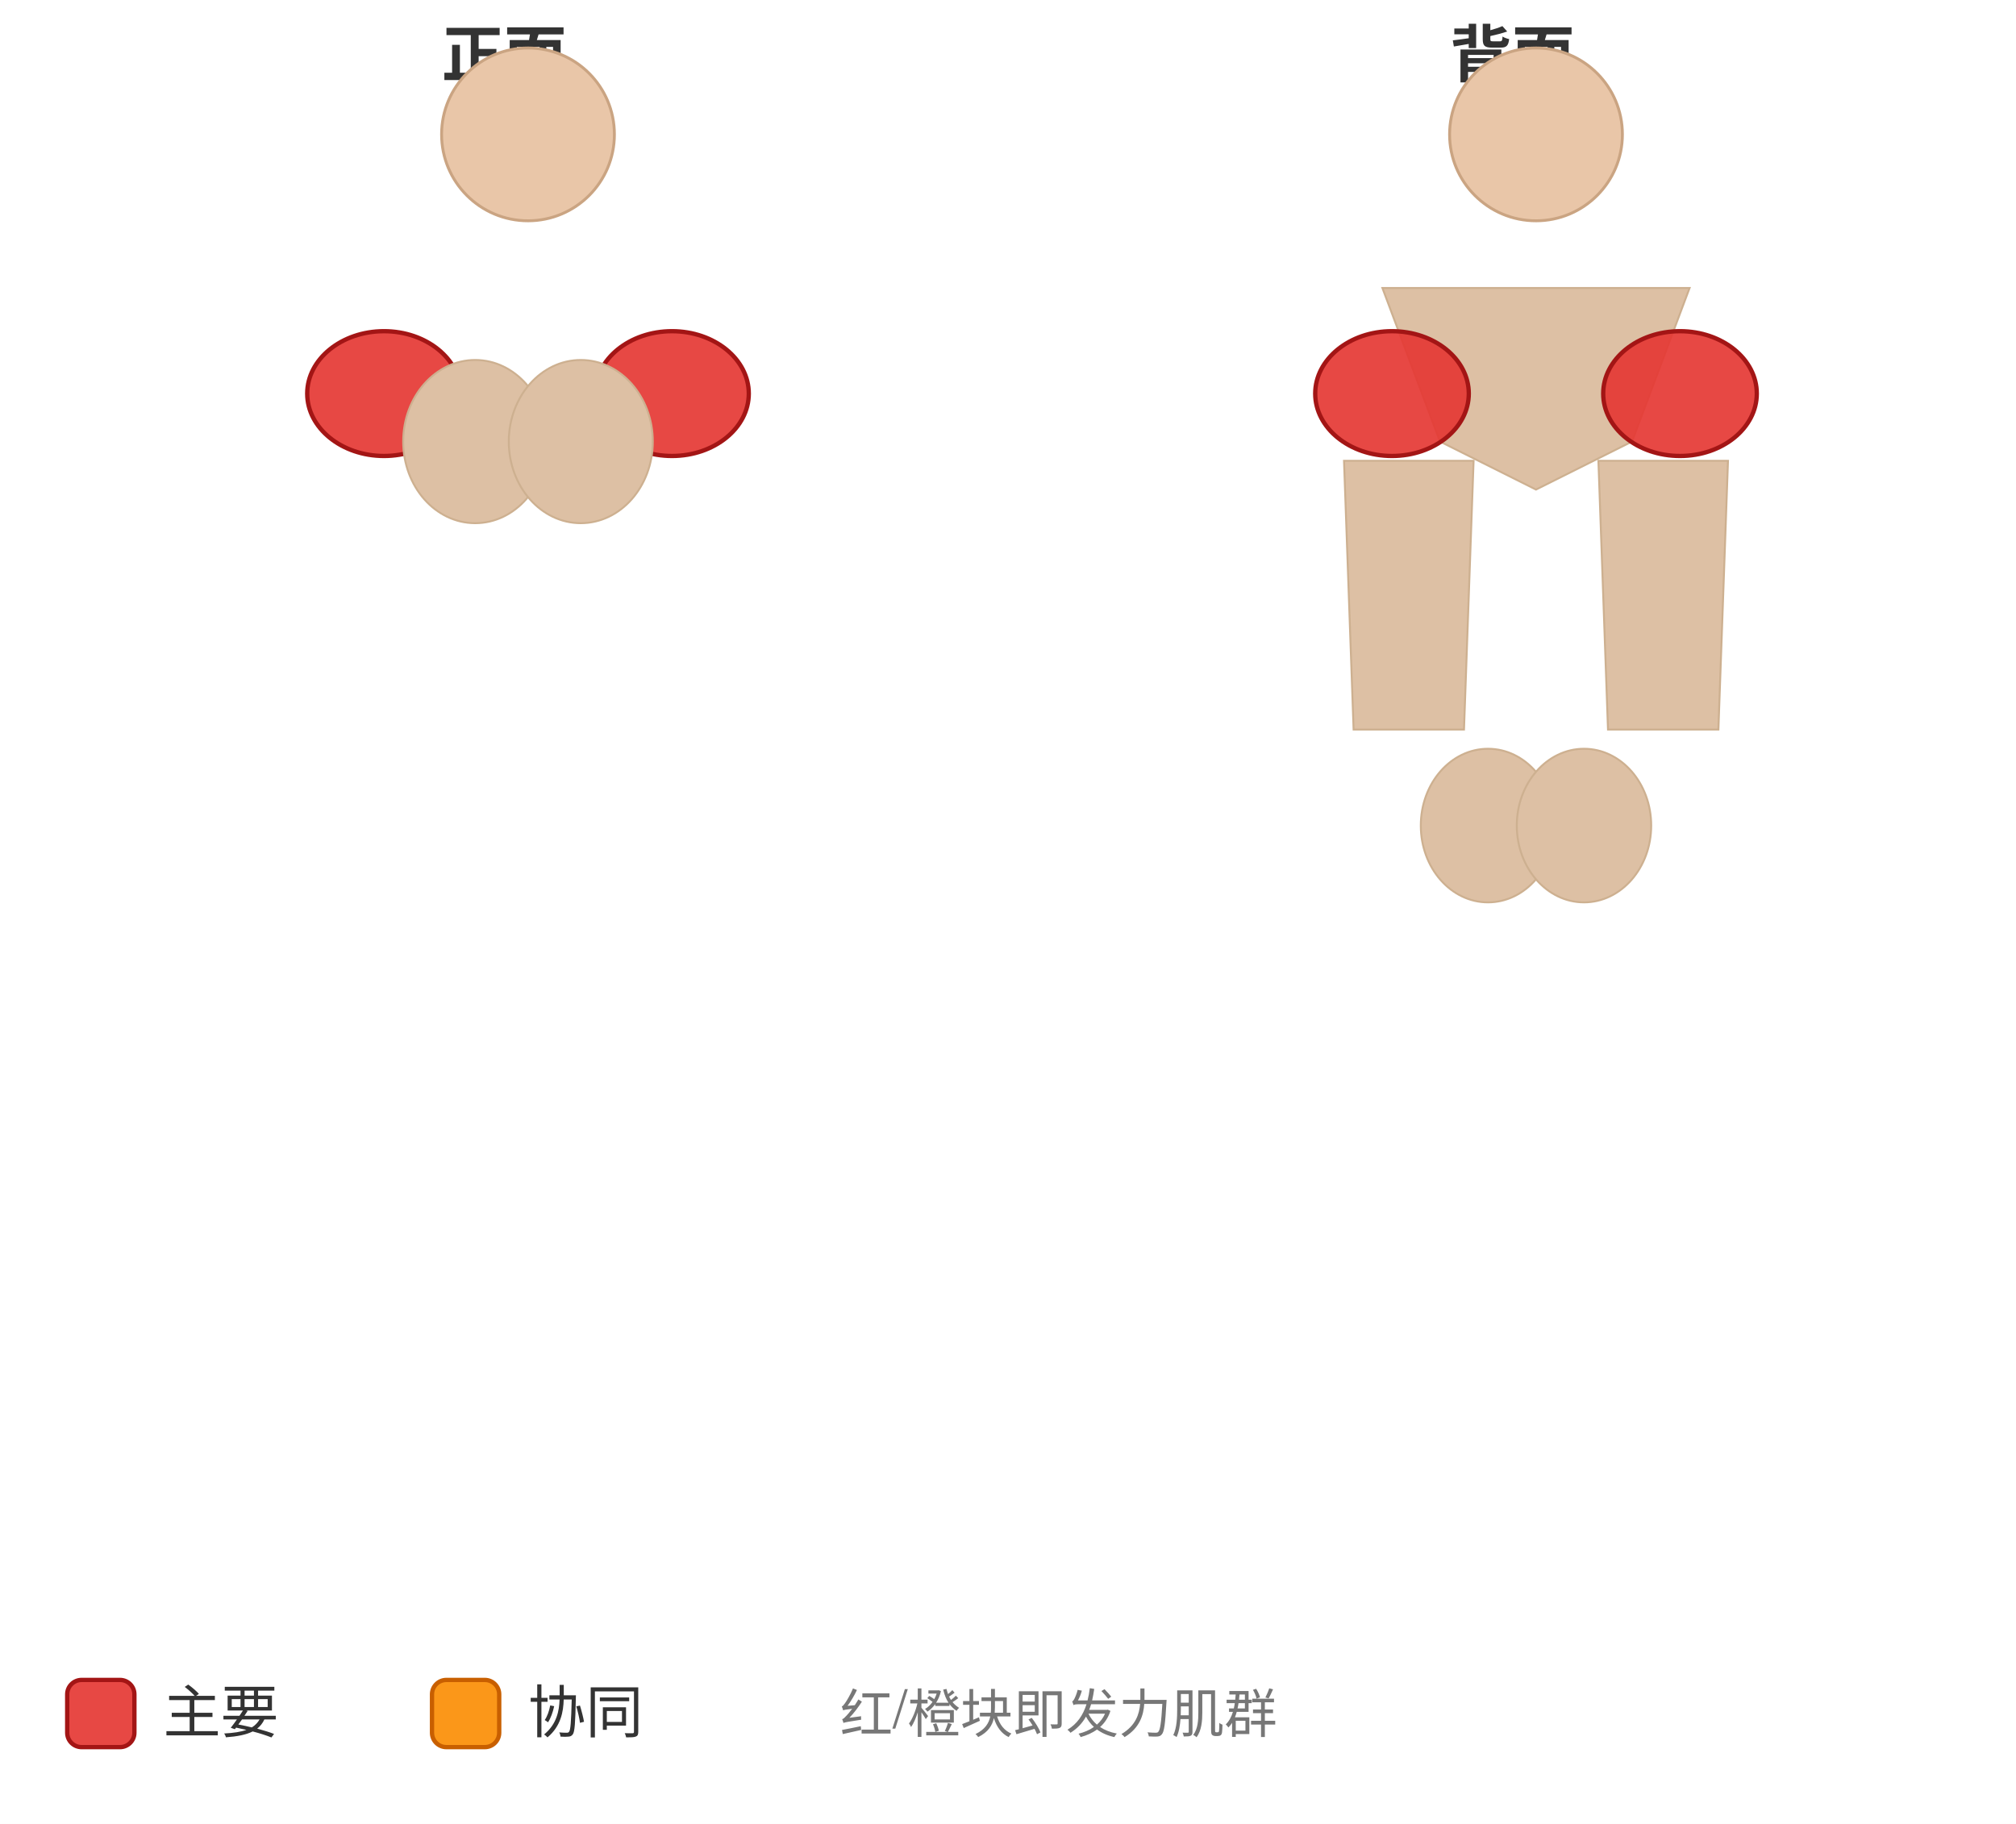
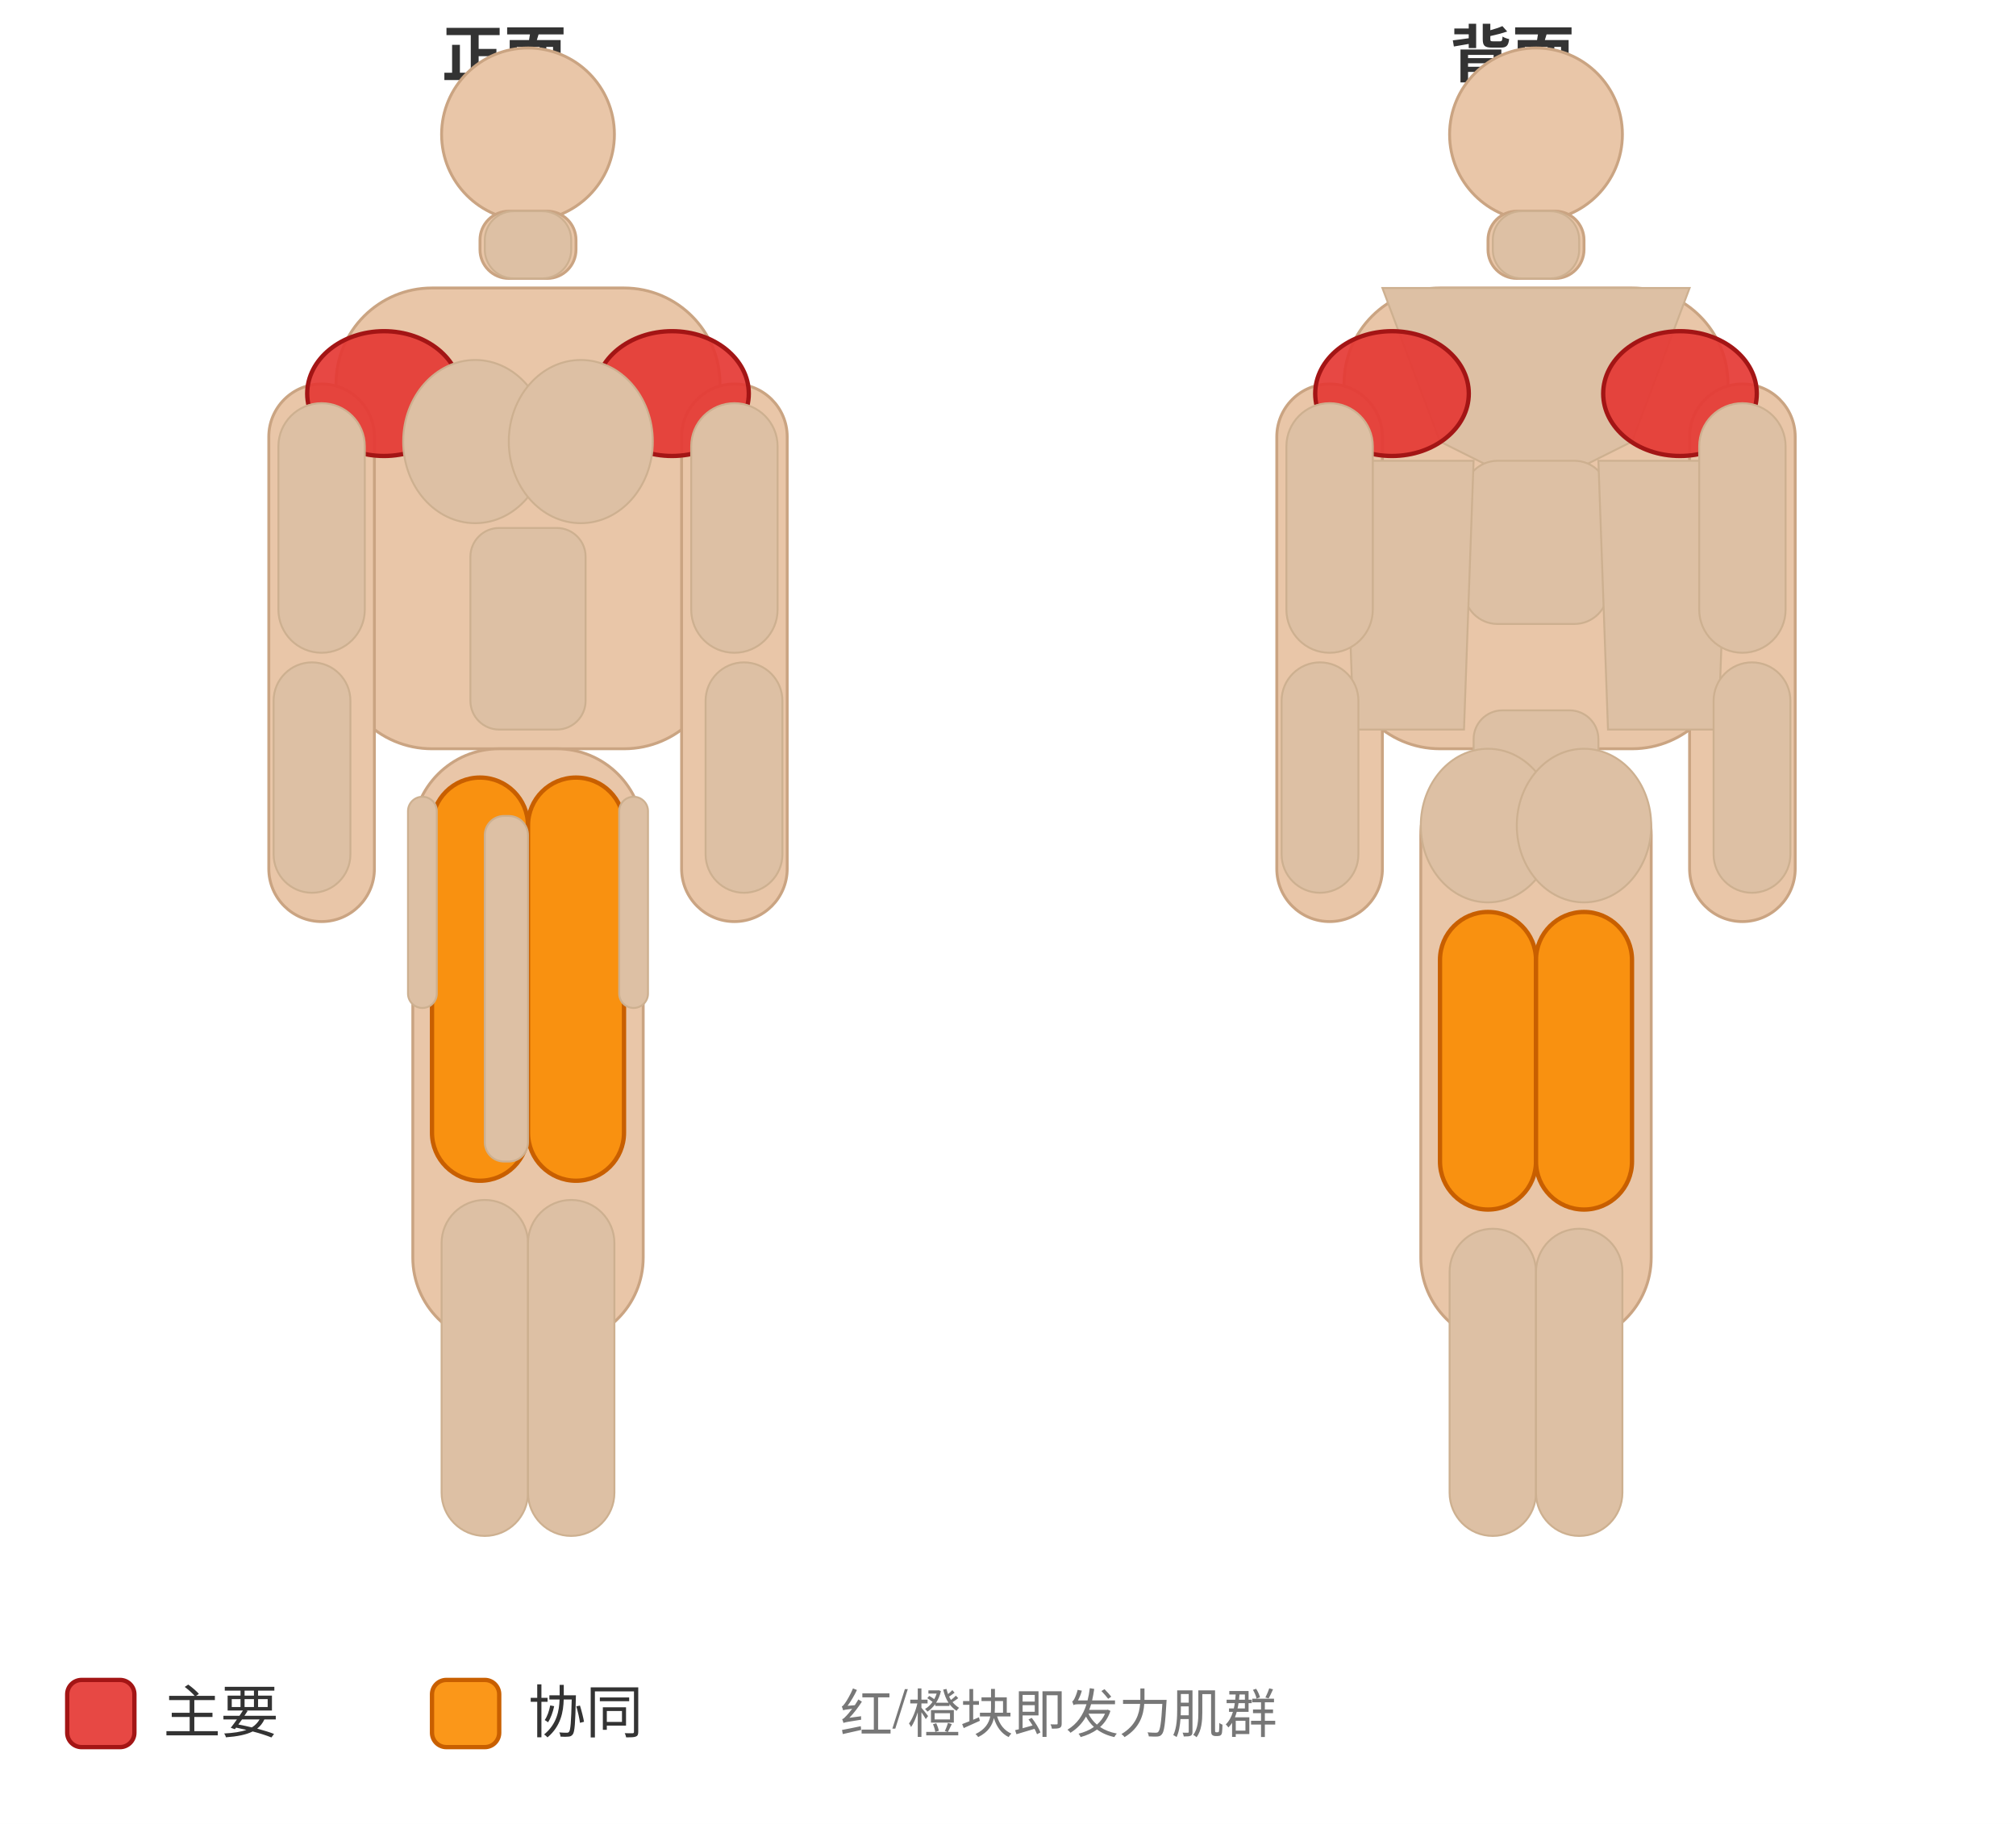
- <svg xmlns="http://www.w3.org/2000/svg" viewBox="0 0 420 380" font-family="-apple-system,Segoe UI,Helvetica,Arial,sans-serif">
+ <svg xmlns="http://www.w3.org/2000/svg" viewBox="0 0 420 380" width="420" height="380" font-family="-apple-system,Segoe UI,Helvetica,Arial,sans-serif">
  <rect width="420" height="380" fill="#ffffff" />
  <text x="105" y="16" font-size="13" font-weight="700" text-anchor="middle" fill="#333">正面</text>
  <text x="315" y="16" font-size="13" font-weight="700" text-anchor="middle" fill="#333">背面</text>
  <g transform="translate(10,0)">
    <circle fill="#e9c6a8" stroke="#caa482" stroke-width="0.6" cx="100" cy="28" r="18" />
-     <rect fill="#e9c6a8" stroke="#caa482" stroke-width="0.6" x="90" y="44" w="20" h="14" rx="6" />
-     <rect fill="#e9c6a8" stroke="#caa482" stroke-width="0.6" x="60" y="60" w="80" h="96" rx="20" />
-     <rect fill="#e9c6a8" stroke="#caa482" stroke-width="0.6" x="46" y="80" w="22" h="112" rx="11" />
-     <rect fill="#e9c6a8" stroke="#caa482" stroke-width="0.6" x="132" y="80" w="22" h="112" rx="11" />
-     <rect fill="#e9c6a8" stroke="#caa482" stroke-width="0.6" x="76" y="156" w="48" h="124" rx="18" />
-     <rect fill="#ddc0a4" stroke="#cdb090" stroke-width="0.4" x="91" y="44" w="18" h="14" rx="6" />
+     <rect fill="#e9c6a8" stroke="#caa482" stroke-width="0.6" x="90" y="44" width="20" height="14" rx="6" />
+     <rect fill="#e9c6a8" stroke="#caa482" stroke-width="0.6" x="60" y="60" width="80" height="96" rx="20" />
+     <rect fill="#e9c6a8" stroke="#caa482" stroke-width="0.6" x="46" y="80" width="22" height="112" rx="11" />
+     <rect fill="#e9c6a8" stroke="#caa482" stroke-width="0.6" x="132" y="80" width="22" height="112" rx="11" />
+     <rect fill="#e9c6a8" stroke="#caa482" stroke-width="0.6" x="76" y="156" width="48" height="124" rx="18" />
+     <rect fill="#ddc0a4" stroke="#cdb090" stroke-width="0.4" x="91" y="44" width="18" height="14" rx="6" />
    <ellipse fill="#e53935" fill-opacity="0.92" stroke="#a31515" stroke-width="0.9" cx="70" cy="82" rx="16" ry="13" />
    <ellipse fill="#e53935" fill-opacity="0.92" stroke="#a31515" stroke-width="0.9" cx="130" cy="82" rx="16" ry="13" />
    <ellipse fill="#ddc0a4" stroke="#cdb090" stroke-width="0.4" cx="89" cy="92" rx="15" ry="17" />
    <ellipse fill="#ddc0a4" stroke="#cdb090" stroke-width="0.4" cx="111" cy="92" rx="15" ry="17" />
-     <rect fill="#ddc0a4" stroke="#cdb090" stroke-width="0.4" x="48" y="84" w="18" h="52" rx="9" />
-     <rect fill="#ddc0a4" stroke="#cdb090" stroke-width="0.4" x="134" y="84" w="18" h="52" rx="9" />
-     <rect fill="#ddc0a4" stroke="#cdb090" stroke-width="0.4" x="47" y="138" w="16" h="48" rx="8" />
-     <rect fill="#ddc0a4" stroke="#cdb090" stroke-width="0.4" x="137" y="138" w="16" h="48" rx="8" />
-     <rect fill="#ddc0a4" stroke="#cdb090" stroke-width="0.4" x="88" y="110" w="24" h="42" rx="6" />
-     <rect fill="#fb8c00" fill-opacity="0.9" stroke="#c85f00" stroke-width="0.9" x="80" y="162" w="20" h="84" rx="10" />
-     <rect fill="#fb8c00" fill-opacity="0.9" stroke="#c85f00" stroke-width="0.9" x="100" y="162" w="20" h="84" rx="10" />
-     <rect fill="#ddc0a4" stroke="#cdb090" stroke-width="0.4" x="91" y="170" w="9" h="72" rx="4" />
-     <rect fill="#ddc0a4" stroke="#cdb090" stroke-width="0.4" x="75" y="166" w="6" h="44" rx="3" />
-     <rect fill="#ddc0a4" stroke="#cdb090" stroke-width="0.4" x="119" y="166" w="6" h="44" rx="3" />
-     <rect fill="#ddc0a4" stroke="#cdb090" stroke-width="0.4" x="82" y="250" w="18" h="70" rx="9" />
-     <rect fill="#ddc0a4" stroke="#cdb090" stroke-width="0.4" x="100" y="250" w="18" h="70" rx="9" />
+     <rect fill="#ddc0a4" stroke="#cdb090" stroke-width="0.4" x="48" y="84" width="18" height="52" rx="9" />
+     <rect fill="#ddc0a4" stroke="#cdb090" stroke-width="0.4" x="134" y="84" width="18" height="52" rx="9" />
+     <rect fill="#ddc0a4" stroke="#cdb090" stroke-width="0.4" x="47" y="138" width="16" height="48" rx="8" />
+     <rect fill="#ddc0a4" stroke="#cdb090" stroke-width="0.4" x="137" y="138" width="16" height="48" rx="8" />
+     <rect fill="#ddc0a4" stroke="#cdb090" stroke-width="0.4" x="88" y="110" width="24" height="42" rx="6" />
+     <rect fill="#fb8c00" fill-opacity="0.9" stroke="#c85f00" stroke-width="0.9" x="80" y="162" width="20" height="84" rx="10" />
+     <rect fill="#fb8c00" fill-opacity="0.9" stroke="#c85f00" stroke-width="0.9" x="100" y="162" width="20" height="84" rx="10" />
+     <rect fill="#ddc0a4" stroke="#cdb090" stroke-width="0.4" x="91" y="170" width="9" height="72" rx="4" />
+     <rect fill="#ddc0a4" stroke="#cdb090" stroke-width="0.4" x="75" y="166" width="6" height="44" rx="3" />
+     <rect fill="#ddc0a4" stroke="#cdb090" stroke-width="0.4" x="119" y="166" width="6" height="44" rx="3" />
+     <rect fill="#ddc0a4" stroke="#cdb090" stroke-width="0.4" x="82" y="250" width="18" height="70" rx="9" />
+     <rect fill="#ddc0a4" stroke="#cdb090" stroke-width="0.4" x="100" y="250" width="18" height="70" rx="9" />
  </g>
  <g transform="translate(220,0)">
    <circle fill="#e9c6a8" stroke="#caa482" stroke-width="0.6" cx="100" cy="28" r="18" />
-     <rect fill="#e9c6a8" stroke="#caa482" stroke-width="0.6" x="90" y="44" w="20" h="14" rx="6" />
-     <rect fill="#e9c6a8" stroke="#caa482" stroke-width="0.6" x="60" y="60" w="80" h="96" rx="20" />
-     <rect fill="#e9c6a8" stroke="#caa482" stroke-width="0.6" x="46" y="80" w="22" h="112" rx="11" />
-     <rect fill="#e9c6a8" stroke="#caa482" stroke-width="0.6" x="132" y="80" w="22" h="112" rx="11" />
-     <rect fill="#e9c6a8" stroke="#caa482" stroke-width="0.6" x="76" y="156" w="48" h="124" rx="18" />
-     <rect fill="#ddc0a4" stroke="#cdb090" stroke-width="0.4" x="91" y="44" w="18" h="14" rx="6" />
+     <rect fill="#e9c6a8" stroke="#caa482" stroke-width="0.6" x="90" y="44" width="20" height="14" rx="6" />
+     <rect fill="#e9c6a8" stroke="#caa482" stroke-width="0.6" x="60" y="60" width="80" height="96" rx="20" />
+     <rect fill="#e9c6a8" stroke="#caa482" stroke-width="0.6" x="46" y="80" width="22" height="112" rx="11" />
+     <rect fill="#e9c6a8" stroke="#caa482" stroke-width="0.6" x="132" y="80" width="22" height="112" rx="11" />
+     <rect fill="#e9c6a8" stroke="#caa482" stroke-width="0.6" x="76" y="156" width="48" height="124" rx="18" />
+     <rect fill="#ddc0a4" stroke="#cdb090" stroke-width="0.4" x="91" y="44" width="18" height="14" rx="6" />
    <polygon fill="#ddc0a4" stroke="#cdb090" stroke-width="0.4" points="68,60 132,60 120,92 100,102 80,92" />
    <ellipse fill="#e53935" fill-opacity="0.92" stroke="#a31515" stroke-width="0.9" cx="70" cy="82" rx="16" ry="13" />
    <ellipse fill="#e53935" fill-opacity="0.92" stroke="#a31515" stroke-width="0.9" cx="130" cy="82" rx="16" ry="13" />
-     <rect fill="#ddc0a4" stroke="#cdb090" stroke-width="0.4" x="85" y="96" w="30" h="34" rx="7" />
+     <rect fill="#ddc0a4" stroke="#cdb090" stroke-width="0.4" x="85" y="96" width="30" height="34" rx="7" />
    <polygon fill="#ddc0a4" stroke="#cdb090" stroke-width="0.4" points="60,96 87,96 85,152 62,152" />
    <polygon fill="#ddc0a4" stroke="#cdb090" stroke-width="0.4" points="113,96 140,96 138,152 115,152" />
-     <rect fill="#ddc0a4" stroke="#cdb090" stroke-width="0.4" x="87" y="148" w="26" h="18" rx="6" />
-     <rect fill="#ddc0a4" stroke="#cdb090" stroke-width="0.4" x="48" y="84" w="18" h="52" rx="9" />
-     <rect fill="#ddc0a4" stroke="#cdb090" stroke-width="0.4" x="134" y="84" w="18" h="52" rx="9" />
-     <rect fill="#ddc0a4" stroke="#cdb090" stroke-width="0.4" x="47" y="138" w="16" h="48" rx="8" />
-     <rect fill="#ddc0a4" stroke="#cdb090" stroke-width="0.4" x="137" y="138" w="16" h="48" rx="8" />
+     <rect fill="#ddc0a4" stroke="#cdb090" stroke-width="0.4" x="87" y="148" width="26" height="18" rx="6" />
+     <rect fill="#ddc0a4" stroke="#cdb090" stroke-width="0.4" x="48" y="84" width="18" height="52" rx="9" />
+     <rect fill="#ddc0a4" stroke="#cdb090" stroke-width="0.4" x="134" y="84" width="18" height="52" rx="9" />
+     <rect fill="#ddc0a4" stroke="#cdb090" stroke-width="0.4" x="47" y="138" width="16" height="48" rx="8" />
+     <rect fill="#ddc0a4" stroke="#cdb090" stroke-width="0.4" x="137" y="138" width="16" height="48" rx="8" />
    <ellipse fill="#ddc0a4" stroke="#cdb090" stroke-width="0.4" cx="90" cy="172" rx="14" ry="16" />
    <ellipse fill="#ddc0a4" stroke="#cdb090" stroke-width="0.4" cx="110" cy="172" rx="14" ry="16" />
-     <rect fill="#fb8c00" fill-opacity="0.9" stroke="#c85f00" stroke-width="0.9" x="80" y="190" w="20" h="62" rx="10" />
-     <rect fill="#fb8c00" fill-opacity="0.9" stroke="#c85f00" stroke-width="0.9" x="100" y="190" w="20" h="62" rx="10" />
-     <rect fill="#ddc0a4" stroke="#cdb090" stroke-width="0.4" x="82" y="256" w="18" h="64" rx="9" />
-     <rect fill="#ddc0a4" stroke="#cdb090" stroke-width="0.4" x="100" y="256" w="18" h="64" rx="9" />
+     <rect fill="#fb8c00" fill-opacity="0.9" stroke="#c85f00" stroke-width="0.9" x="80" y="190" width="20" height="62" rx="10" />
+     <rect fill="#fb8c00" fill-opacity="0.9" stroke="#c85f00" stroke-width="0.9" x="100" y="190" width="20" height="62" rx="10" />
+     <rect fill="#ddc0a4" stroke="#cdb090" stroke-width="0.4" x="82" y="256" width="18" height="64" rx="9" />
+     <rect fill="#ddc0a4" stroke="#cdb090" stroke-width="0.4" x="100" y="256" width="18" height="64" rx="9" />
  </g>
  <rect x="14" y="350" width="14" height="14" rx="3" fill="#e53935" fill-opacity="0.92" stroke="#a31515" stroke-width="0.9" />
  <text x="34" y="361" font-size="12" fill="#333">主要</text>
  <rect x="90" y="350" width="14" height="14" rx="3" fill="#fb8c00" fill-opacity="0.9" stroke="#c85f00" stroke-width="0.9" />
  <text x="110" y="361" font-size="12" fill="#333">协同</text>
  <text x="175" y="361" font-size="11" fill="#777">红/橙块即发力肌群</text>
</svg>
